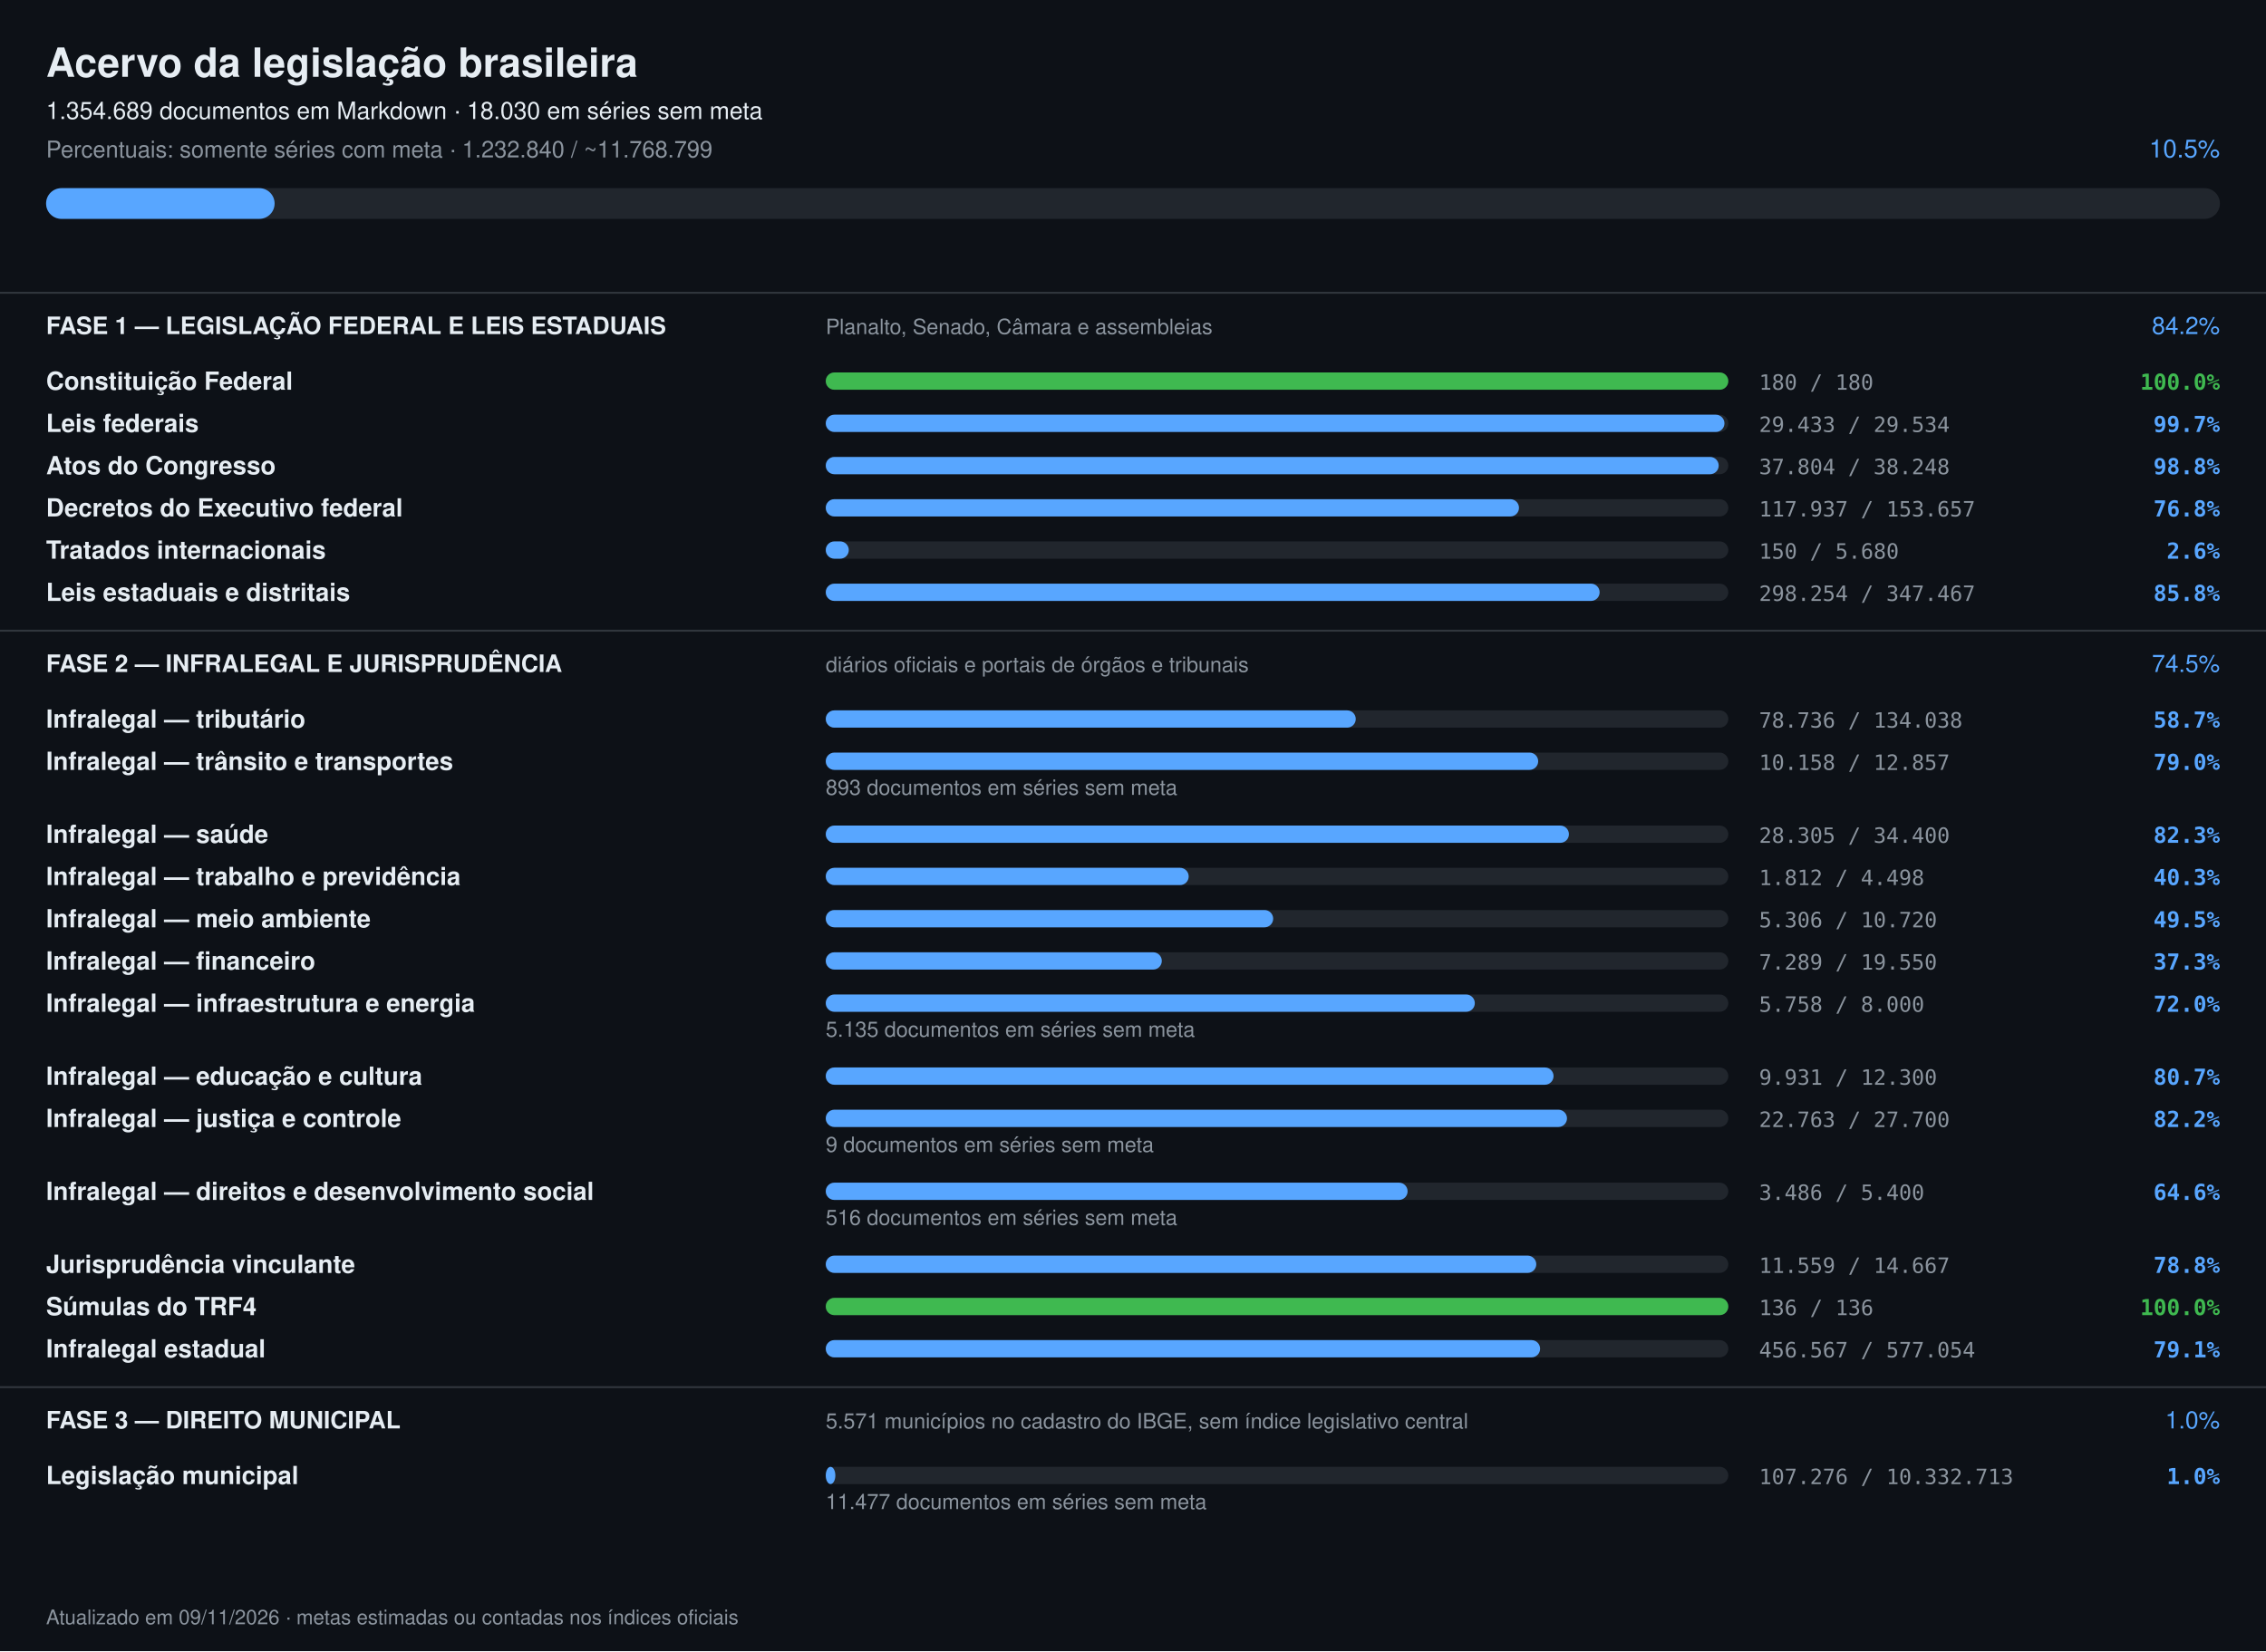
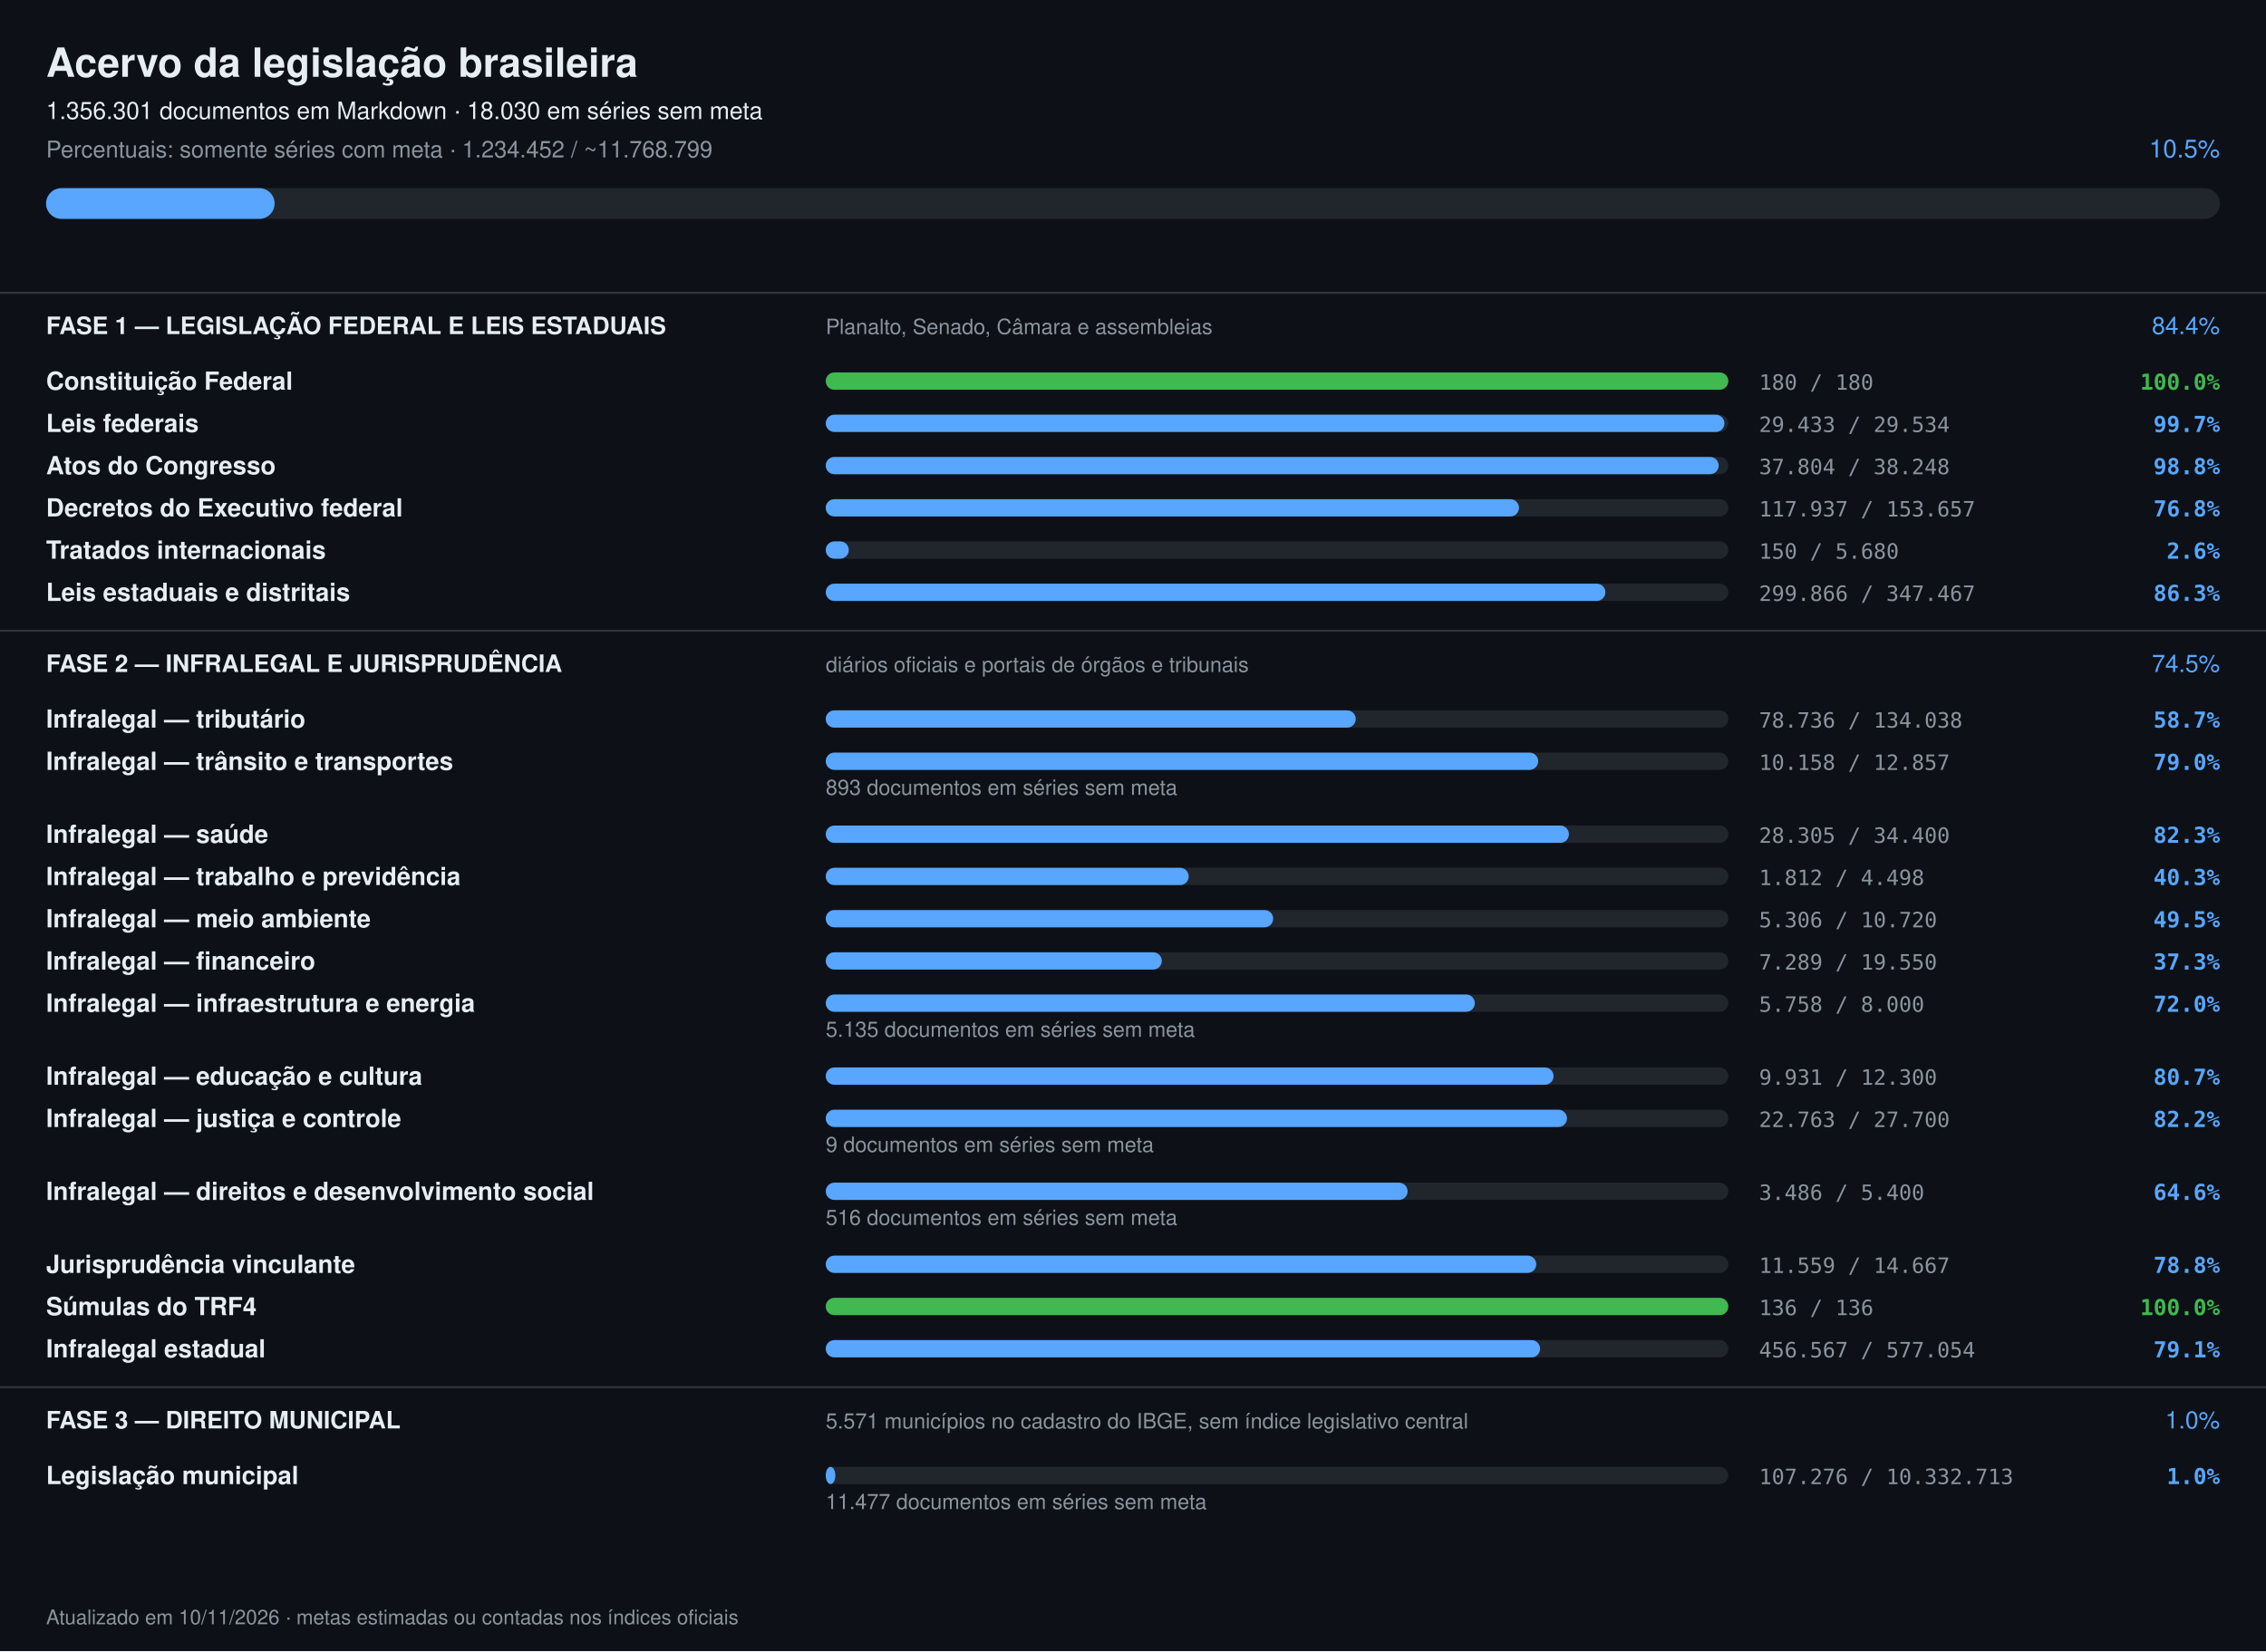
<svg xmlns="http://www.w3.org/2000/svg" width="1180" height="860" viewBox="0 0 1180 860" font-family="-apple-system,Segoe UI,Helvetica,Arial,sans-serif">
  <rect width="1180" height="860" fill="#0d1117" />
  <text x="24" y="40" font-size="21" font-weight="700" fill="#e6edf3">Acervo da legislação brasileira</text>
-   <text x="24" y="62" font-size="12.5" fill="#e6edf3">1.354.689 documentos em Markdown · 18.030 em séries sem meta</text>
-   <text x="24" y="82" font-size="12" fill="#8b949e">Percentuais: somente séries com meta · 1.232.840 / ~11.768.799</text>
+   <text x="24" y="62" font-size="12.5" fill="#e6edf3">1.356.301 documentos em Markdown · 18.030 em séries sem meta</text>
+   <text x="24" y="82" font-size="12" fill="#8b949e">Percentuais: somente séries com meta · 1.234.452 / ~11.768.799</text>
  <text x="1156" y="82" font-size="13" text-anchor="end" fill="#58a6ff">10.5%</text>
  <rect x="24" y="98" width="1132" height="16" rx="8" fill="#21262d" />
  <rect x="24" y="98" width="119" height="16" rx="8" fill="#58a6ff" />
  <rect x="0" y="152" width="1180" height="1" fill="#30363d" />
  <text x="24" y="174" font-size="12.5" font-weight="700" fill="#e6edf3">FASE 1 — LEGISLAÇÃO FEDERAL E LEIS ESTADUAIS</text>
  <text x="430" y="174" font-size="11" fill="#8b949e">Planalto, Senado, Câmara e assembleias</text>
-   <text x="1156" y="174" font-size="12.5" text-anchor="end" fill="#58a6ff">84.2%</text>
+   <text x="1156" y="174" font-size="12.5" text-anchor="end" fill="#58a6ff">84.4%</text>
  <text x="24" y="203" font-size="13" font-weight="600" fill="#e6edf3">Constituição Federal</text>
  <rect x="430" y="194" width="470" height="9" rx="4.5" fill="#21262d" />
  <rect x="430" y="194" width="470" height="9" rx="4.5" fill="#3fb950" />
  <text x="916" y="203" font-size="11" fill="#8b949e" font-family="ui-monospace,monospace">180 / 180</text>
  <text x="1156" y="203" font-size="11.5" text-anchor="end" font-weight="600" fill="#3fb950" font-family="ui-monospace,monospace">100.0%</text>
  <text x="24" y="225" font-size="13" font-weight="600" fill="#e6edf3">Leis federais</text>
  <rect x="430" y="216" width="470" height="9" rx="4.5" fill="#21262d" />
  <rect x="430" y="216" width="468" height="9" rx="4.5" fill="#58a6ff" />
  <text x="916" y="225" font-size="11" fill="#8b949e" font-family="ui-monospace,monospace">29.433 / 29.534</text>
  <text x="1156" y="225" font-size="11.5" text-anchor="end" font-weight="600" fill="#58a6ff" font-family="ui-monospace,monospace">99.7%</text>
  <text x="24" y="247" font-size="13" font-weight="600" fill="#e6edf3">Atos do Congresso</text>
  <rect x="430" y="238" width="470" height="9" rx="4.5" fill="#21262d" />
  <rect x="430" y="238" width="465" height="9" rx="4.5" fill="#58a6ff" />
  <text x="916" y="247" font-size="11" fill="#8b949e" font-family="ui-monospace,monospace">37.804 / 38.248</text>
  <text x="1156" y="247" font-size="11.5" text-anchor="end" font-weight="600" fill="#58a6ff" font-family="ui-monospace,monospace">98.8%</text>
  <text x="24" y="269" font-size="13" font-weight="600" fill="#e6edf3">Decretos do Executivo federal</text>
  <rect x="430" y="260" width="470" height="9" rx="4.5" fill="#21262d" />
  <rect x="430" y="260" width="361" height="9" rx="4.5" fill="#58a6ff" />
  <text x="916" y="269" font-size="11" fill="#8b949e" font-family="ui-monospace,monospace">117.937 / 153.657</text>
  <text x="1156" y="269" font-size="11.5" text-anchor="end" font-weight="600" fill="#58a6ff" font-family="ui-monospace,monospace">76.8%</text>
  <text x="24" y="291" font-size="13" font-weight="600" fill="#e6edf3">Tratados internacionais</text>
  <rect x="430" y="282" width="470" height="9" rx="4.5" fill="#21262d" />
  <rect x="430" y="282" width="12" height="9" rx="4.5" fill="#58a6ff" />
  <text x="916" y="291" font-size="11" fill="#8b949e" font-family="ui-monospace,monospace">150 / 5.680</text>
  <text x="1156" y="291" font-size="11.5" text-anchor="end" font-weight="600" fill="#58a6ff" font-family="ui-monospace,monospace">2.6%</text>
  <text x="24" y="313" font-size="13" font-weight="600" fill="#e6edf3">Leis estaduais e distritais</text>
  <rect x="430" y="304" width="470" height="9" rx="4.5" fill="#21262d" />
-   <rect x="430" y="304" width="403" height="9" rx="4.5" fill="#58a6ff" />
-   <text x="916" y="313" font-size="11" fill="#8b949e" font-family="ui-monospace,monospace">298.254 / 347.467</text>
-   <text x="1156" y="313" font-size="11.5" text-anchor="end" font-weight="600" fill="#58a6ff" font-family="ui-monospace,monospace">85.8%</text>
+   <rect x="430" y="304" width="406" height="9" rx="4.5" fill="#58a6ff" />
+   <text x="916" y="313" font-size="11" fill="#8b949e" font-family="ui-monospace,monospace">299.866 / 347.467</text>
+   <text x="1156" y="313" font-size="11.5" text-anchor="end" font-weight="600" fill="#58a6ff" font-family="ui-monospace,monospace">86.3%</text>
  <rect x="0" y="328" width="1180" height="1" fill="#30363d" />
  <text x="24" y="350" font-size="12.5" font-weight="700" fill="#e6edf3">FASE 2 — INFRALEGAL E JURISPRUDÊNCIA</text>
  <text x="430" y="350" font-size="11" fill="#8b949e">diários oficiais e portais de órgãos e tribunais</text>
  <text x="1156" y="350" font-size="12.5" text-anchor="end" fill="#58a6ff">74.5%</text>
  <text x="24" y="379" font-size="13" font-weight="600" fill="#e6edf3">Infralegal — tributário</text>
  <rect x="430" y="370" width="470" height="9" rx="4.5" fill="#21262d" />
  <rect x="430" y="370" width="276" height="9" rx="4.5" fill="#58a6ff" />
  <text x="916" y="379" font-size="11" fill="#8b949e" font-family="ui-monospace,monospace">78.736 / 134.038</text>
  <text x="1156" y="379" font-size="11.5" text-anchor="end" font-weight="600" fill="#58a6ff" font-family="ui-monospace,monospace">58.7%</text>
  <text x="24" y="401" font-size="13" font-weight="600" fill="#e6edf3">Infralegal — trânsito e transportes</text>
  <rect x="430" y="392" width="470" height="9" rx="4.5" fill="#21262d" />
  <rect x="430" y="392" width="371" height="9" rx="4.5" fill="#58a6ff" />
  <text x="916" y="401" font-size="11" fill="#8b949e" font-family="ui-monospace,monospace">10.158 / 12.857</text>
  <text x="1156" y="401" font-size="11.5" text-anchor="end" font-weight="600" fill="#58a6ff" font-family="ui-monospace,monospace">79.0%</text>
  <text x="430" y="414" font-size="11" fill="#8b949e">893 documentos em séries sem meta</text>
  <text x="24" y="439" font-size="13" font-weight="600" fill="#e6edf3">Infralegal — saúde</text>
  <rect x="430" y="430" width="470" height="9" rx="4.5" fill="#21262d" />
  <rect x="430" y="430" width="387" height="9" rx="4.5" fill="#58a6ff" />
  <text x="916" y="439" font-size="11" fill="#8b949e" font-family="ui-monospace,monospace">28.305 / 34.400</text>
  <text x="1156" y="439" font-size="11.5" text-anchor="end" font-weight="600" fill="#58a6ff" font-family="ui-monospace,monospace">82.3%</text>
  <text x="24" y="461" font-size="13" font-weight="600" fill="#e6edf3">Infralegal — trabalho e previdência</text>
  <rect x="430" y="452" width="470" height="9" rx="4.5" fill="#21262d" />
  <rect x="430" y="452" width="189" height="9" rx="4.5" fill="#58a6ff" />
  <text x="916" y="461" font-size="11" fill="#8b949e" font-family="ui-monospace,monospace">1.812 / 4.498</text>
  <text x="1156" y="461" font-size="11.5" text-anchor="end" font-weight="600" fill="#58a6ff" font-family="ui-monospace,monospace">40.3%</text>
  <text x="24" y="483" font-size="13" font-weight="600" fill="#e6edf3">Infralegal — meio ambiente</text>
  <rect x="430" y="474" width="470" height="9" rx="4.5" fill="#21262d" />
  <rect x="430" y="474" width="233" height="9" rx="4.5" fill="#58a6ff" />
  <text x="916" y="483" font-size="11" fill="#8b949e" font-family="ui-monospace,monospace">5.306 / 10.720</text>
  <text x="1156" y="483" font-size="11.5" text-anchor="end" font-weight="600" fill="#58a6ff" font-family="ui-monospace,monospace">49.5%</text>
  <text x="24" y="505" font-size="13" font-weight="600" fill="#e6edf3">Infralegal — financeiro</text>
  <rect x="430" y="496" width="470" height="9" rx="4.5" fill="#21262d" />
  <rect x="430" y="496" width="175" height="9" rx="4.5" fill="#58a6ff" />
  <text x="916" y="505" font-size="11" fill="#8b949e" font-family="ui-monospace,monospace">7.289 / 19.550</text>
  <text x="1156" y="505" font-size="11.5" text-anchor="end" font-weight="600" fill="#58a6ff" font-family="ui-monospace,monospace">37.3%</text>
  <text x="24" y="527" font-size="13" font-weight="600" fill="#e6edf3">Infralegal — infraestrutura e energia</text>
  <rect x="430" y="518" width="470" height="9" rx="4.5" fill="#21262d" />
  <rect x="430" y="518" width="338" height="9" rx="4.5" fill="#58a6ff" />
  <text x="916" y="527" font-size="11" fill="#8b949e" font-family="ui-monospace,monospace">5.758 / 8.000</text>
  <text x="1156" y="527" font-size="11.5" text-anchor="end" font-weight="600" fill="#58a6ff" font-family="ui-monospace,monospace">72.0%</text>
  <text x="430" y="540" font-size="11" fill="#8b949e">5.135 documentos em séries sem meta</text>
  <text x="24" y="565" font-size="13" font-weight="600" fill="#e6edf3">Infralegal — educação e cultura</text>
  <rect x="430" y="556" width="470" height="9" rx="4.5" fill="#21262d" />
  <rect x="430" y="556" width="379" height="9" rx="4.5" fill="#58a6ff" />
  <text x="916" y="565" font-size="11" fill="#8b949e" font-family="ui-monospace,monospace">9.931 / 12.300</text>
  <text x="1156" y="565" font-size="11.5" text-anchor="end" font-weight="600" fill="#58a6ff" font-family="ui-monospace,monospace">80.7%</text>
  <text x="24" y="587" font-size="13" font-weight="600" fill="#e6edf3">Infralegal — justiça e controle</text>
  <rect x="430" y="578" width="470" height="9" rx="4.5" fill="#21262d" />
  <rect x="430" y="578" width="386" height="9" rx="4.5" fill="#58a6ff" />
  <text x="916" y="587" font-size="11" fill="#8b949e" font-family="ui-monospace,monospace">22.763 / 27.700</text>
  <text x="1156" y="587" font-size="11.5" text-anchor="end" font-weight="600" fill="#58a6ff" font-family="ui-monospace,monospace">82.2%</text>
  <text x="430" y="600" font-size="11" fill="#8b949e">9 documentos em séries sem meta</text>
  <text x="24" y="625" font-size="13" font-weight="600" fill="#e6edf3">Infralegal — direitos e desenvolvimento social</text>
  <rect x="430" y="616" width="470" height="9" rx="4.5" fill="#21262d" />
  <rect x="430" y="616" width="303" height="9" rx="4.5" fill="#58a6ff" />
  <text x="916" y="625" font-size="11" fill="#8b949e" font-family="ui-monospace,monospace">3.486 / 5.400</text>
  <text x="1156" y="625" font-size="11.5" text-anchor="end" font-weight="600" fill="#58a6ff" font-family="ui-monospace,monospace">64.6%</text>
  <text x="430" y="638" font-size="11" fill="#8b949e">516 documentos em séries sem meta</text>
  <text x="24" y="663" font-size="13" font-weight="600" fill="#e6edf3">Jurisprudência vinculante</text>
  <rect x="430" y="654" width="470" height="9" rx="4.5" fill="#21262d" />
  <rect x="430" y="654" width="370" height="9" rx="4.5" fill="#58a6ff" />
  <text x="916" y="663" font-size="11" fill="#8b949e" font-family="ui-monospace,monospace">11.559 / 14.667</text>
  <text x="1156" y="663" font-size="11.5" text-anchor="end" font-weight="600" fill="#58a6ff" font-family="ui-monospace,monospace">78.8%</text>
  <text x="24" y="685" font-size="13" font-weight="600" fill="#e6edf3">Súmulas do TRF4</text>
  <rect x="430" y="676" width="470" height="9" rx="4.5" fill="#21262d" />
  <rect x="430" y="676" width="470" height="9" rx="4.5" fill="#3fb950" />
  <text x="916" y="685" font-size="11" fill="#8b949e" font-family="ui-monospace,monospace">136 / 136</text>
  <text x="1156" y="685" font-size="11.5" text-anchor="end" font-weight="600" fill="#3fb950" font-family="ui-monospace,monospace">100.0%</text>
  <text x="24" y="707" font-size="13" font-weight="600" fill="#e6edf3">Infralegal estadual</text>
  <rect x="430" y="698" width="470" height="9" rx="4.5" fill="#21262d" />
  <rect x="430" y="698" width="372" height="9" rx="4.5" fill="#58a6ff" />
  <text x="916" y="707" font-size="11" fill="#8b949e" font-family="ui-monospace,monospace">456.567 / 577.054</text>
  <text x="1156" y="707" font-size="11.5" text-anchor="end" font-weight="600" fill="#58a6ff" font-family="ui-monospace,monospace">79.1%</text>
  <rect x="0" y="722" width="1180" height="1" fill="#30363d" />
  <text x="24" y="744" font-size="12.5" font-weight="700" fill="#e6edf3">FASE 3 — DIREITO MUNICIPAL</text>
  <text x="430" y="744" font-size="11" fill="#8b949e">5.571 municípios no cadastro do IBGE, sem índice legislativo central</text>
  <text x="1156" y="744" font-size="12.5" text-anchor="end" fill="#58a6ff">1.0%</text>
  <text x="24" y="773" font-size="13" font-weight="600" fill="#e6edf3">Legislação municipal</text>
  <rect x="430" y="764" width="470" height="9" rx="4.5" fill="#21262d" />
  <rect x="430" y="764" width="5" height="9" rx="4.5" fill="#58a6ff" />
  <text x="916" y="773" font-size="11" fill="#8b949e" font-family="ui-monospace,monospace">107.276 / 10.332.713</text>
  <text x="1156" y="773" font-size="11.5" text-anchor="end" font-weight="600" fill="#58a6ff" font-family="ui-monospace,monospace">1.0%</text>
  <text x="430" y="786" font-size="11" fill="#8b949e">11.477 documentos em séries sem meta</text>
-   <text x="24" y="846" font-size="10.5" fill="#8b949e">Atualizado em 09/11/2026 · metas estimadas ou contadas nos índices oficiais</text>
+   <text x="24" y="846" font-size="10.5" fill="#8b949e">Atualizado em 10/11/2026 · metas estimadas ou contadas nos índices oficiais</text>
</svg>
